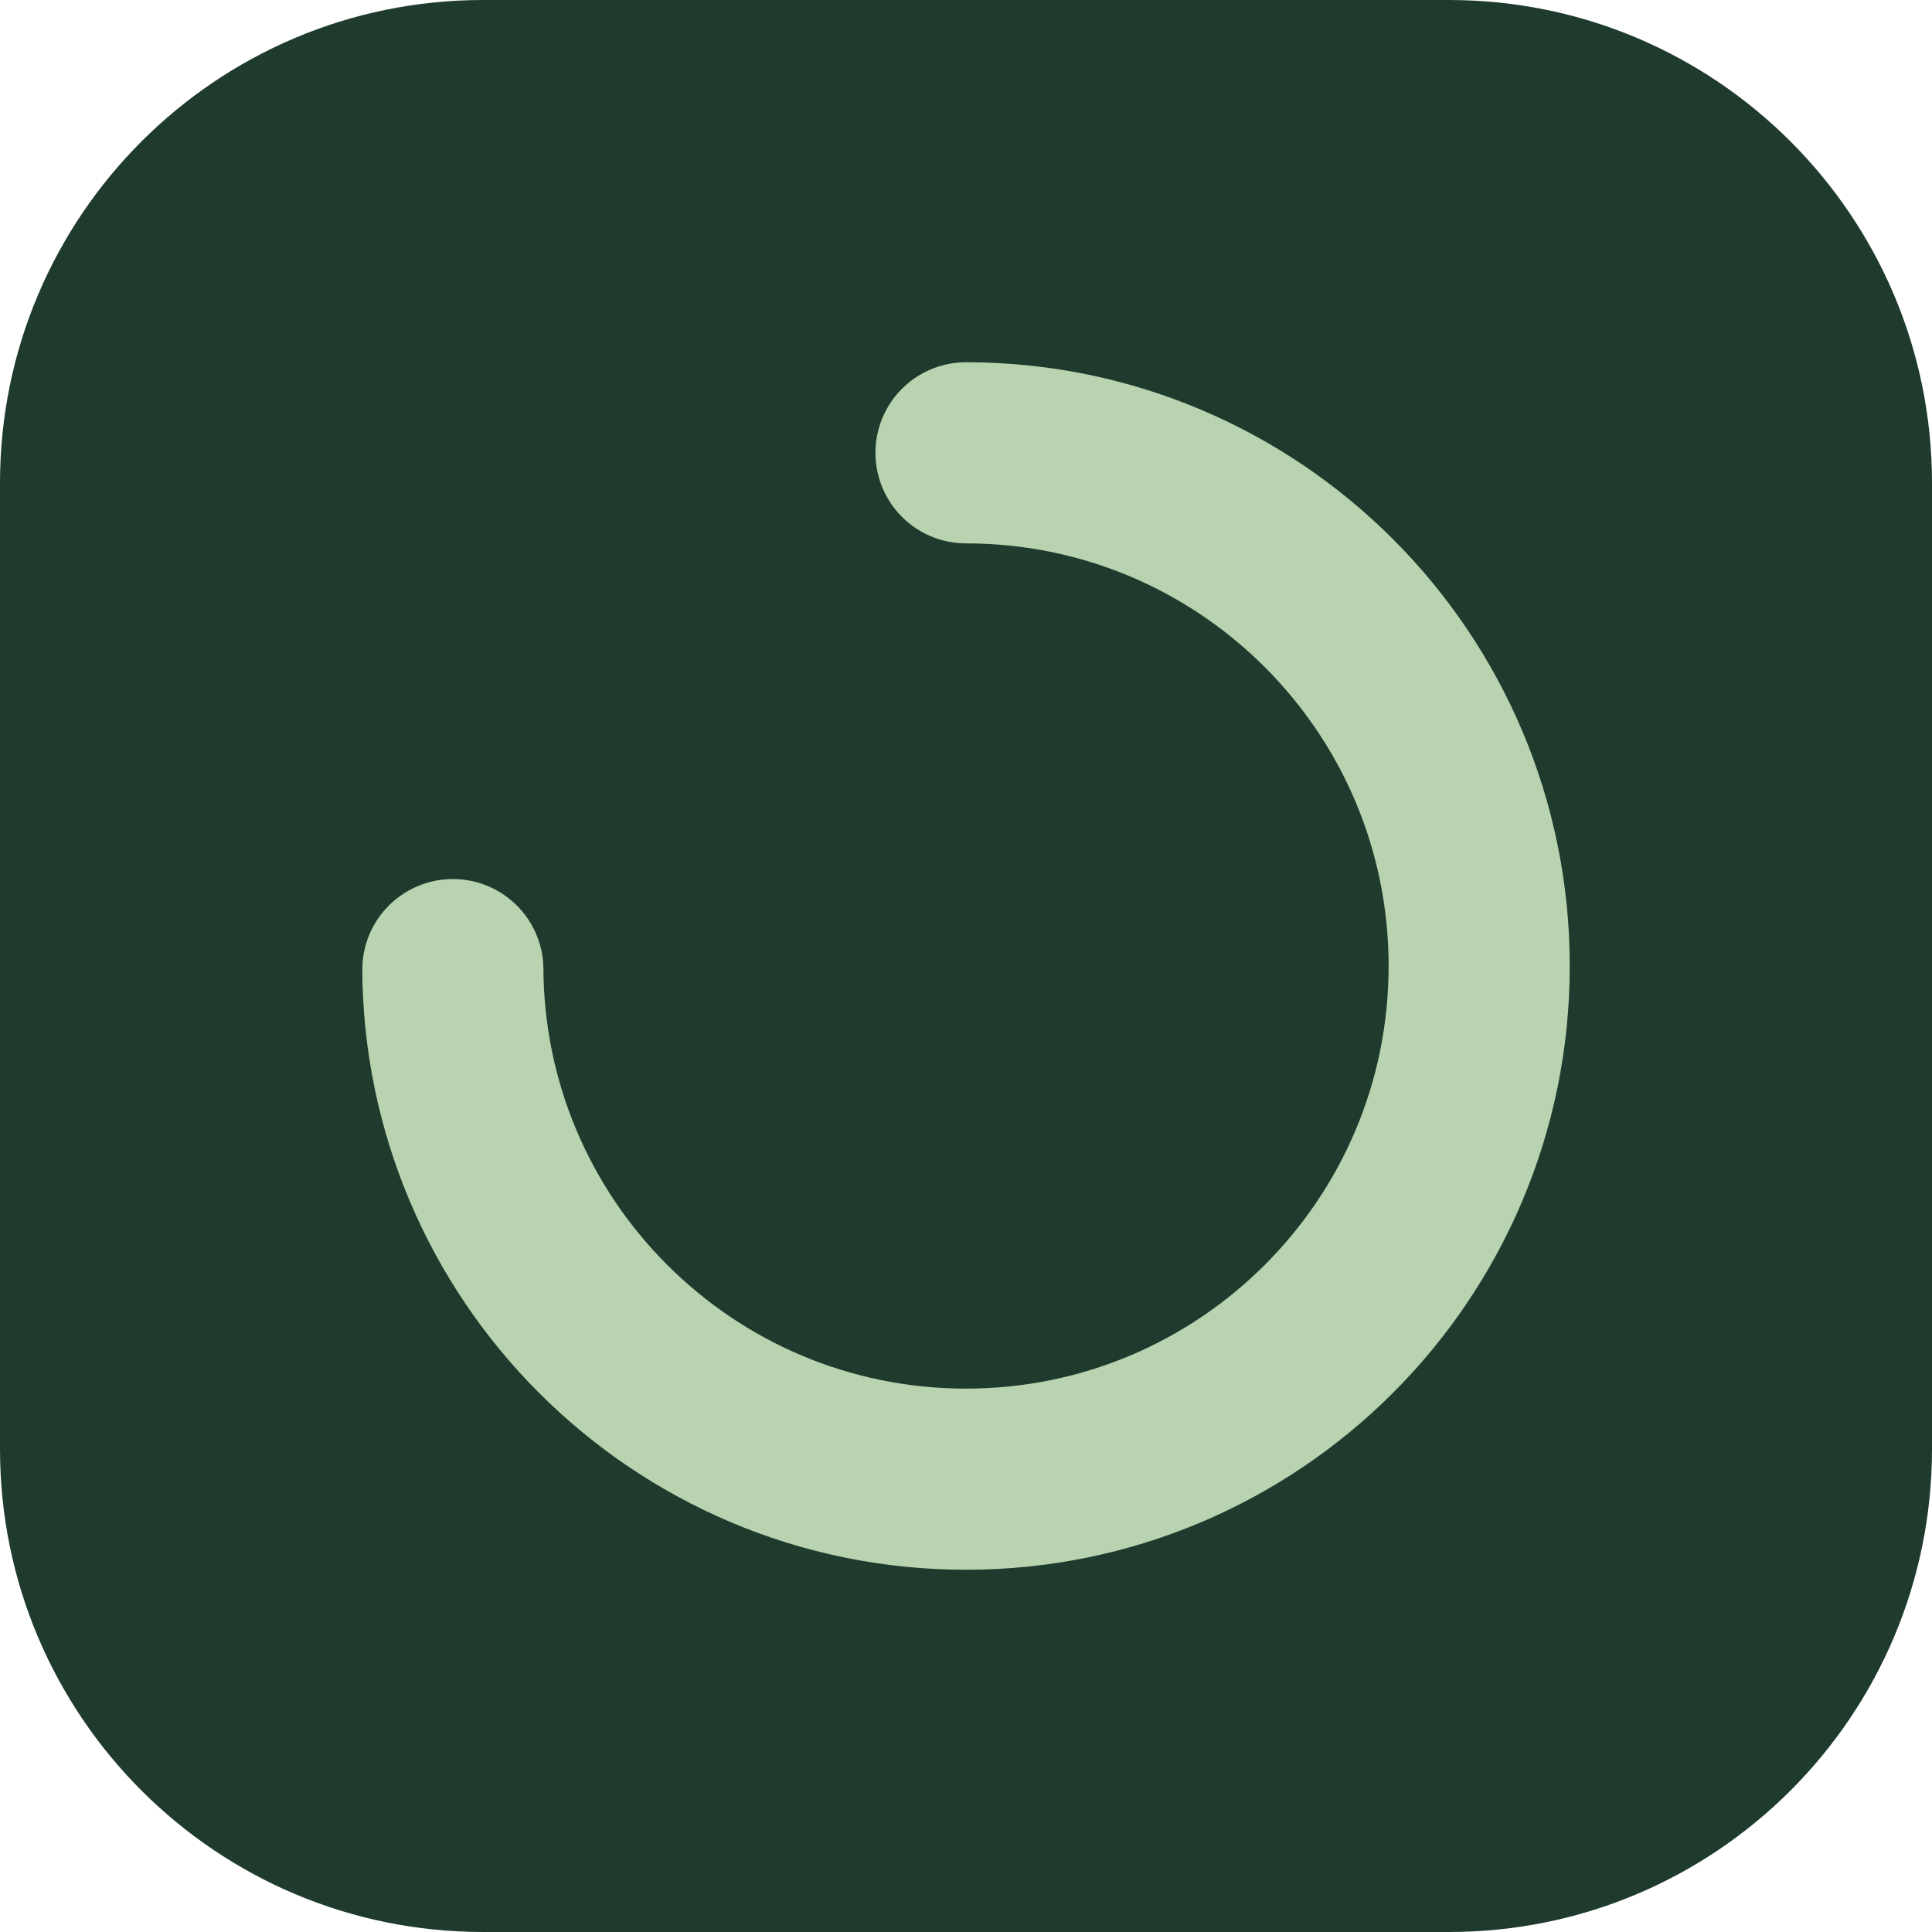
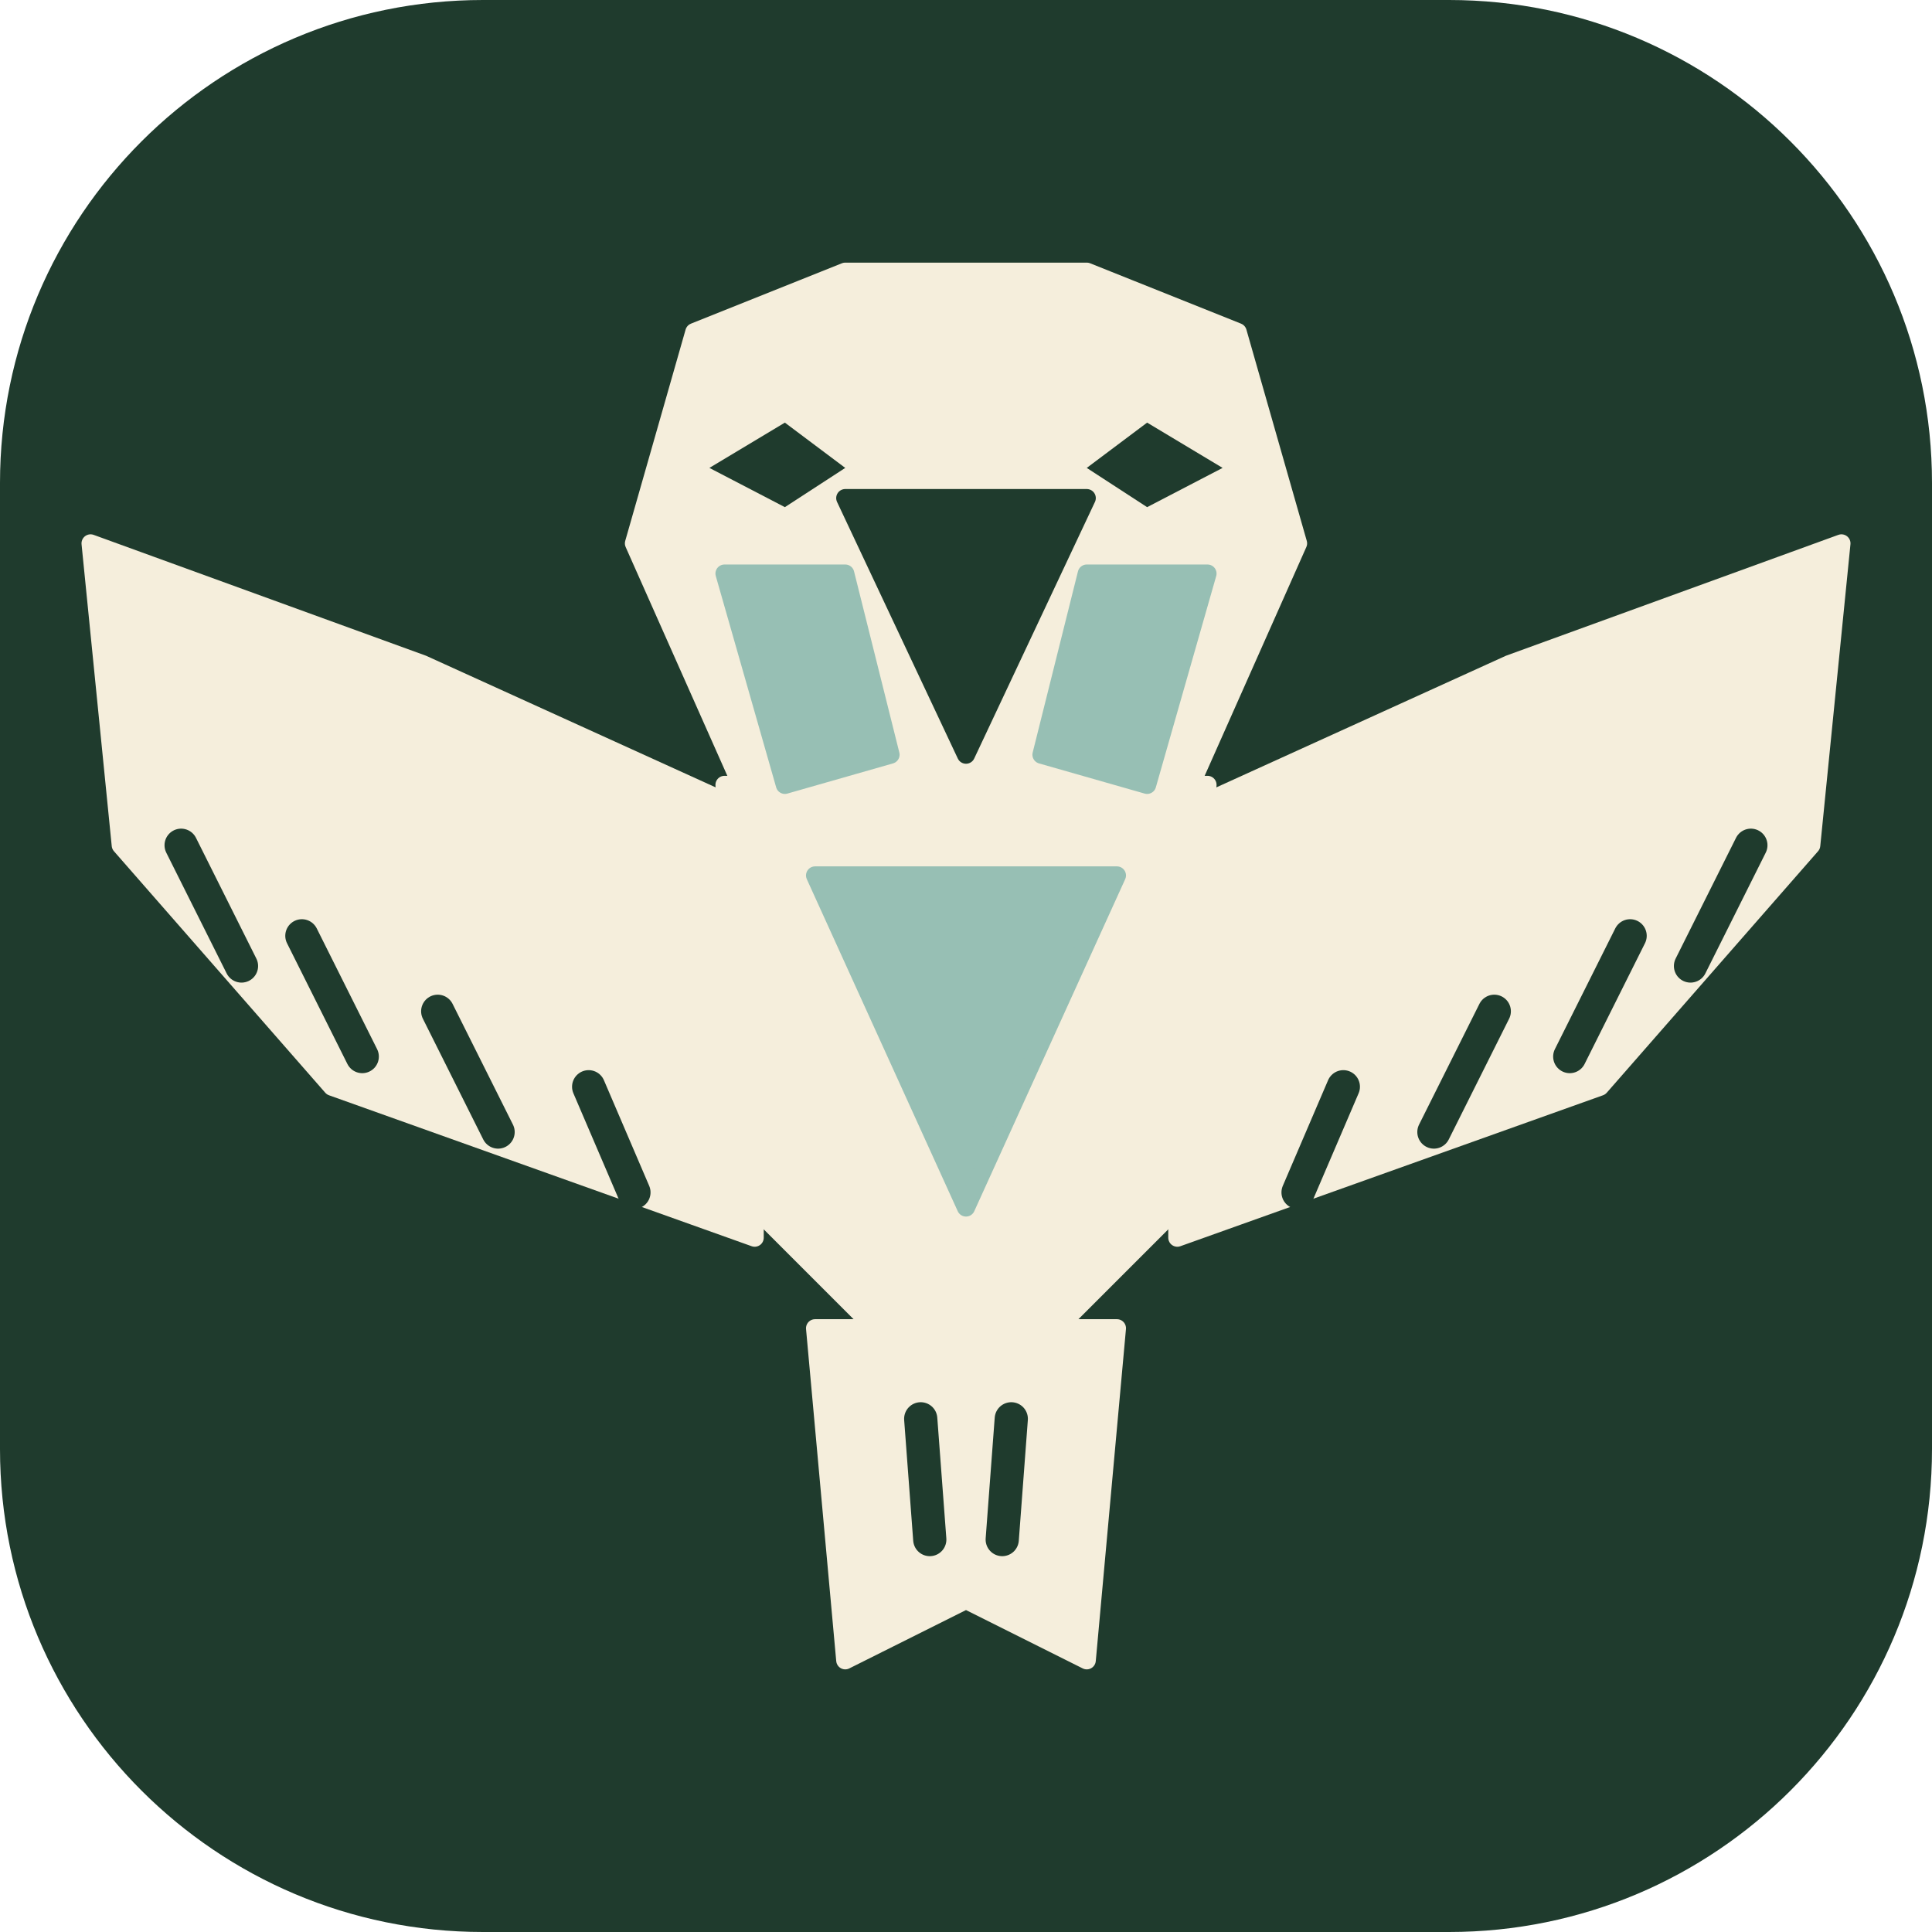
<svg xmlns="http://www.w3.org/2000/svg" viewBox="0 0 64 64">
  <rect width="64" height="64" rx="16" fill="#1F3B2D" />
-   <circle cx="32" cy="32" r="17" fill="none" stroke="#B9D3B0" stroke-width="6" stroke-linecap="round" stroke-dasharray="80 107" transform="rotate(-90 32 32)" />
+   <polygon points="25,27 14,22 3,18 4,28 11,36 25,41" fill="#F5EEDC" stroke="#F5EEDC" stroke-width=".6" stroke-linejoin="round" />
+   <polygon points="39,27 50,22 61,18 60,28 53,36 39,41" fill="#F5EEDC" stroke="#F5EEDC" stroke-width=".6" stroke-linejoin="round" />
+   <polygon points="27,44 37,44 36,55 32,53 28,55" fill="#F5EEDC" stroke="#F5EEDC" stroke-width=".6" stroke-linejoin="round" />
+   <polygon points="24,26 40,26 39,40 32,47 25,40" fill="#F5EEDC" stroke="#F5EEDC" stroke-width=".6" stroke-linejoin="round" />
+   <polygon points="27,29 37,29 32,40" fill="#97BFB4" stroke="#97BFB4" stroke-width=".6" stroke-linejoin="round" />
+   <polygon points="23,11 28,9 36,9 41,11 43,18 39,27 25,27 21,18" fill="#F5EEDC" stroke="#F5EEDC" stroke-width=".6" stroke-linejoin="round" />
+   <polygon points="24,19 28,19 29.5,25 26,26" fill="#97BFB4" stroke="#97BFB4" stroke-width=".6" stroke-linejoin="round" />
+   <polygon points="40,19 36,19 34.5,25 38,26" fill="#97BFB4" stroke="#97BFB4" stroke-width=".6" stroke-linejoin="round" />
+   <polygon points="28,16.5 36,16.5 32,25" fill="#1F3B2D" stroke="#1F3B2D" stroke-width=".6" stroke-linejoin="round" />
+   <polygon points="23.5,15.5 26,14 28,15.5 26,16.8" fill="#1F3B2D" />
+   <polygon points="40.5,15.5 38,14 36,15.5 38,16.8" fill="#1F3B2D" />
+   <line x1="6" y1="28" x2="8" y2="32" stroke="#1F3B2D" stroke-width="1.1" stroke-linecap="round" />
+   <line x1="10" y1="31" x2="12" y2="35" stroke="#1F3B2D" stroke-width="1.1" stroke-linecap="round" />
+   <line x1="14.5" y1="33.5" x2="16.5" y2="37.5" stroke="#1F3B2D" stroke-width="1.1" stroke-linecap="round" />
+   <line x1="19.5" y1="36" x2="21" y2="39.5" stroke="#1F3B2D" stroke-width="1.1" stroke-linecap="round" />
+   <line x1="58" y1="28" x2="56" y2="32" stroke="#1F3B2D" stroke-width="1.1" stroke-linecap="round" />
+   <line x1="54" y1="31" x2="52" y2="35" stroke="#1F3B2D" stroke-width="1.1" stroke-linecap="round" />
+   <line x1="49.5" y1="33.5" x2="47.5" y2="37.5" stroke="#1F3B2D" stroke-width="1.1" stroke-linecap="round" />
+   <line x1="44.5" y1="36" x2="43" y2="39.5" stroke="#1F3B2D" stroke-width="1.1" stroke-linecap="round" />
+   <line x1="30.5" y1="47" x2="30.8" y2="51" stroke="#1F3B2D" stroke-width="1.1" stroke-linecap="round" />
+   <line x1="33.5" y1="47" x2="33.2" y2="51" stroke="#1F3B2D" stroke-width="1.1" stroke-linecap="round" />
</svg>
